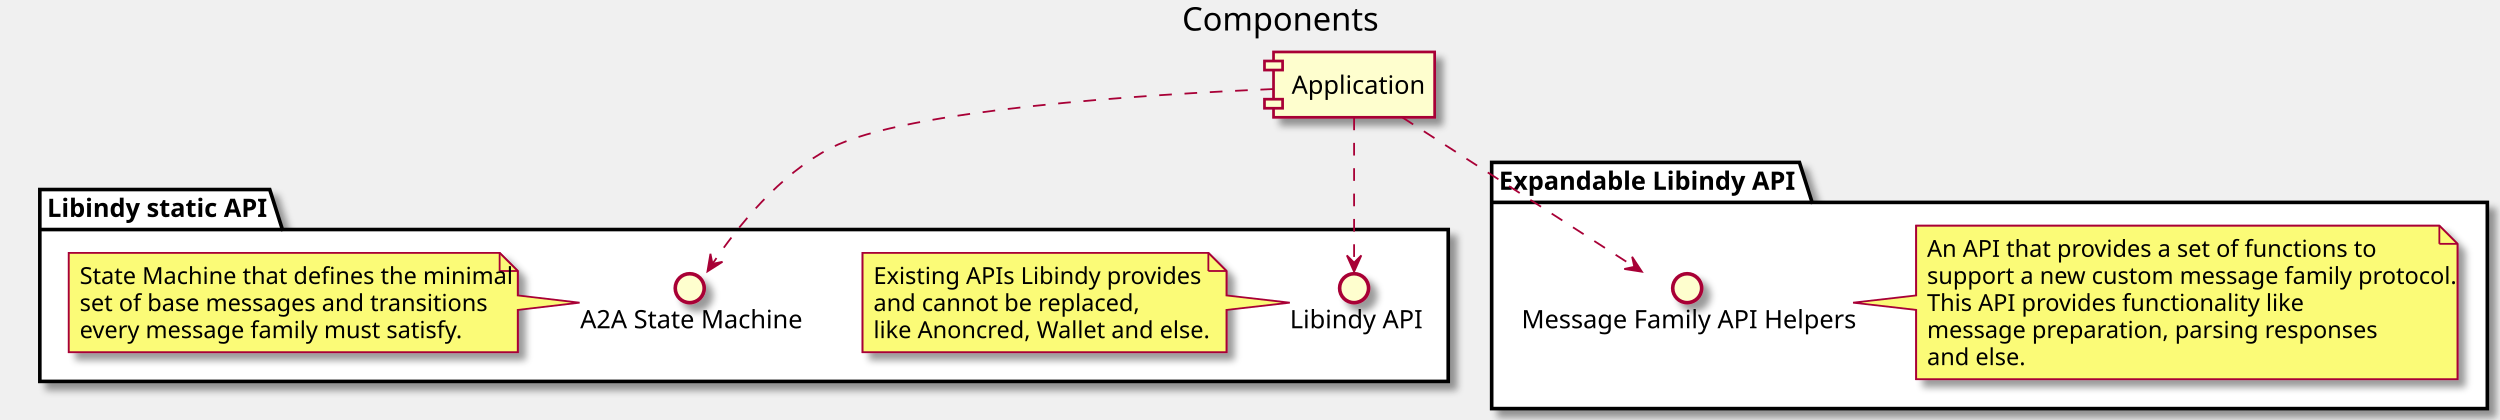
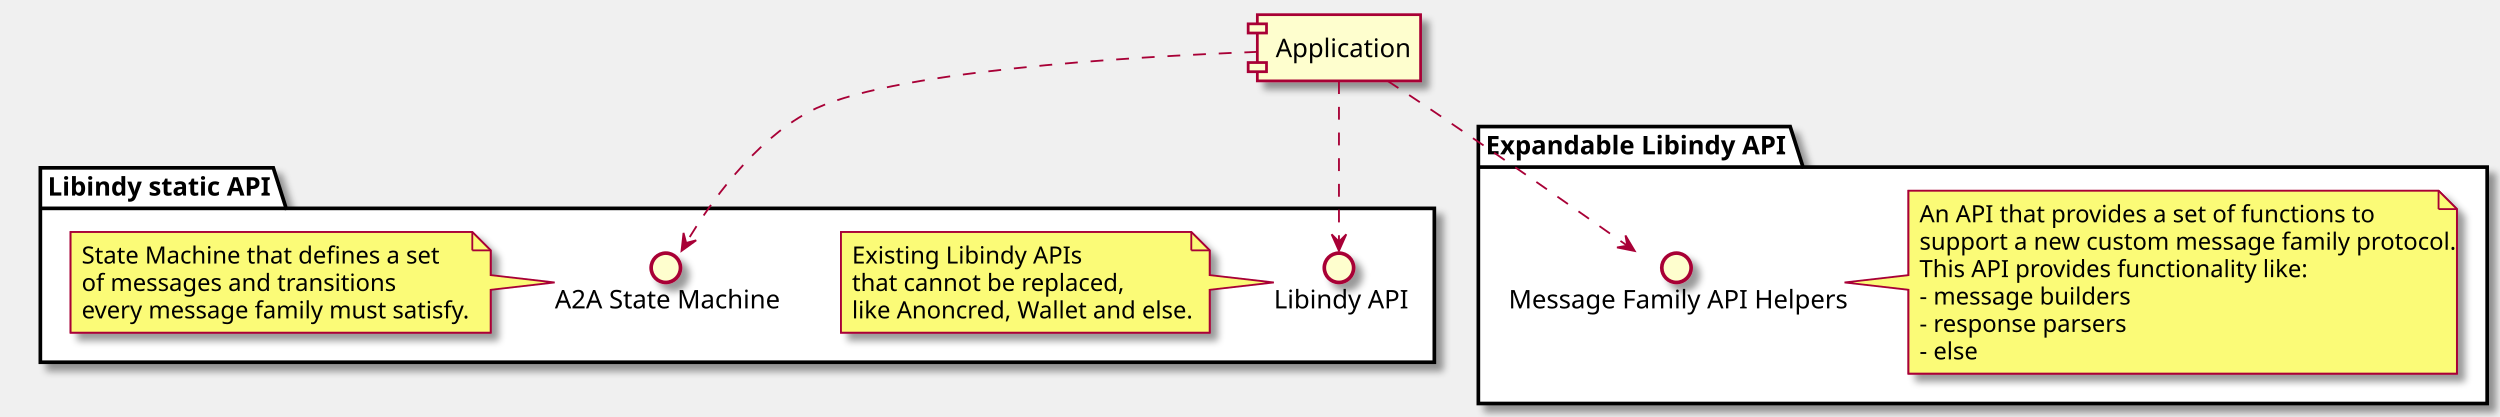
- <svg xmlns="http://www.w3.org/2000/svg" contentScriptType="application/ecmascript" contentStyleType="text/css" height="232px" preserveAspectRatio="none" style="width:1381px;height:232px;" version="1.1" viewBox="0 0 1381 232" width="1381px" zoomAndPan="magnify">
+ <svg xmlns="http://www.w3.org/2000/svg" contentScriptType="application/ecmascript" contentStyleType="text/css" height="227px" preserveAspectRatio="none" style="width:1363px;height:227px;" version="1.1" viewBox="0 0 1363 227" width="1363px" zoomAndPan="magnify">
  <defs>
-     <filter height="300%" id="fpfgkex" width="300%" x="-1" y="-1">
+     <filter height="300%" id="fm5wcy0" width="300%" x="-1" y="-1">
      <feGaussianBlur result="blurOut" stdDeviation="2.0" />
      <feColorMatrix in="blurOut" result="blurOut2" type="matrix" values="0 0 0 0 0 0 0 0 0 0 0 0 0 0 0 0 0 0 .4 0" />
      <feOffset dx="4.0" dy="4.0" in="blurOut2" result="blurOut3" />
      <feBlend in="SourceGraphic" in2="blurOut3" mode="normal" />
    </filter>
  </defs>
  <g>
-     <text fill="#000000" font-family="sans-serif" font-size="18" lengthAdjust="spacingAndGlyphs" textLength="102" x="653" y="16.884">Components</text>
-     <polygon fill="#FFFFFF" filter="url(#fpfgkex)" points="22,104.698,149,104.698,156,126.797,800,126.797,800,210.698,22,210.698,22,104.698" style="stroke: #000000; stroke-width: 2.0;" />
-     <line style="stroke: #000000; stroke-width: 2.0;" x1="22" x2="156" y1="126.797" y2="126.797" />
-     <text fill="#000000" font-family="sans-serif" font-size="14" font-weight="bold" lengthAdjust="spacingAndGlyphs" textLength="121" x="26" y="119.83">Libindy static API</text>
-     <polygon fill="#FFFFFF" filter="url(#fpfgkex)" points="824,89.698,994,89.698,1001,111.797,1374,111.797,1374,225.698,824,225.698,824,89.698" style="stroke: #000000; stroke-width: 2.0;" />
-     <line style="stroke: #000000; stroke-width: 2.0;" x1="824" x2="1001" y1="111.797" y2="111.797" />
-     <text fill="#000000" font-family="sans-serif" font-size="14" font-weight="bold" lengthAdjust="spacingAndGlyphs" textLength="164" x="828" y="104.83">Expandable Libindy API</text>
-     <ellipse cx="748" cy="159.198" fill="#FEFECE" filter="url(#fpfgkex)" rx="8" ry="8" style="stroke: #A80036; stroke-width: 2.0;" />
-     <text fill="#000000" font-family="sans-serif" font-size="14" lengthAdjust="spacingAndGlyphs" textLength="71" x="712.5" y="181.33">Libindy API</text>
-     <polygon fill="#FBFB77" filter="url(#fpfgkex)" points="476.5,139.698,476.5,194.544,677.5,194.544,677.5,149.698,667.5,139.698,476.5,139.698" style="stroke: #A80036; stroke-width: 1.0;" />
-     <polygon fill="#FBFB77" points="476.5,139.698,476.5,194.544,677.5,194.544,677.5,171.198,712.489,167.198,677.5,163.198,677.5,149.698,667.5,139.698,476.5,139.698" style="stroke: #A80036; stroke-width: 1.0;" />
-     <line style="stroke: #A80036; stroke-width: 1.0;" x1="667.5" x2="667.5" y1="139.698" y2="149.698" />
-     <line style="stroke: #A80036; stroke-width: 1.0;" x1="677.5" x2="667.5" y1="149.698" y2="149.698" />
-     <text fill="#000000" font-family="sans-serif" font-size="13" lengthAdjust="spacingAndGlyphs" textLength="178" x="482.5" y="156.892">Existing APIs Libindy provides</text>
-     <text fill="#000000" font-family="sans-serif" font-size="13" lengthAdjust="spacingAndGlyphs" textLength="143" x="482.5" y="171.841">and  cannot be replaced,</text>
-     <text fill="#000000" font-family="sans-serif" font-size="13" lengthAdjust="spacingAndGlyphs" textLength="180" x="482.5" y="186.79">like Anoncred, Wallet and else.</text>
-     <ellipse cx="381" cy="159.198" fill="#FEFECE" filter="url(#fpfgkex)" rx="8" ry="8" style="stroke: #A80036; stroke-width: 2.0;" />
-     <text fill="#000000" font-family="sans-serif" font-size="14" lengthAdjust="spacingAndGlyphs" textLength="121" x="320.5" y="181.33">A2A State Machine</text>
-     <polygon fill="#FBFB77" filter="url(#fpfgkex)" points="38,139.698,38,194.544,286,194.544,286,149.698,276,139.698,38,139.698" style="stroke: #A80036; stroke-width: 1.0;" />
-     <polygon fill="#FBFB77" points="38,139.698,38,194.544,286,194.544,286,171.198,320.168,167.198,286,163.198,286,149.698,276,139.698,38,139.698" style="stroke: #A80036; stroke-width: 1.0;" />
-     <line style="stroke: #A80036; stroke-width: 1.0;" x1="276" x2="276" y1="139.698" y2="149.698" />
-     <line style="stroke: #A80036; stroke-width: 1.0;" x1="286" x2="276" y1="149.698" y2="149.698" />
-     <text fill="#000000" font-family="sans-serif" font-size="13" lengthAdjust="spacingAndGlyphs" textLength="227" x="44" y="156.892">State Machine that defines the minimal</text>
-     <text fill="#000000" font-family="sans-serif" font-size="13" lengthAdjust="spacingAndGlyphs" textLength="218" x="44" y="171.841">set of base messages and transitions</text>
-     <text fill="#000000" font-family="sans-serif" font-size="13" lengthAdjust="spacingAndGlyphs" textLength="208" x="44" y="186.79">every message family must satisfy.</text>
-     <ellipse cx="932" cy="159.198" fill="#FEFECE" filter="url(#fpfgkex)" rx="8" ry="8" style="stroke: #A80036; stroke-width: 2.0;" />
-     <text fill="#000000" font-family="sans-serif" font-size="14" lengthAdjust="spacingAndGlyphs" textLength="183" x="840.5" y="181.33">Message Family API Helpers</text>
-     <polygon fill="#FBFB77" filter="url(#fpfgkex)" points="1058.5,124.698,1058.5,209.442,1357.5,209.442,1357.5,134.698,1347.5,124.698,1058.5,124.698" style="stroke: #A80036; stroke-width: 1.0;" />
-     <polygon fill="#FBFB77" points="1058.5,124.698,1058.5,163.198,1023.64,167.198,1058.5,171.198,1058.5,209.442,1357.5,209.442,1357.5,134.698,1347.5,124.698,1058.5,124.698" style="stroke: #A80036; stroke-width: 1.0;" />
-     <line style="stroke: #A80036; stroke-width: 1.0;" x1="1347.5" x2="1347.5" y1="124.698" y2="134.698" />
-     <line style="stroke: #A80036; stroke-width: 1.0;" x1="1357.5" x2="1347.5" y1="134.698" y2="134.698" />
-     <text fill="#000000" font-family="sans-serif" font-size="13" lengthAdjust="spacingAndGlyphs" textLength="241" x="1064.5" y="141.892">An API that provides a set of functions to</text>
-     <text fill="#000000" font-family="sans-serif" font-size="13" lengthAdjust="spacingAndGlyphs" textLength="278" x="1064.5" y="156.841">support a new custom message family protocol.</text>
-     <text fill="#000000" font-family="sans-serif" font-size="13" lengthAdjust="spacingAndGlyphs" textLength="202" x="1064.5" y="171.79">This API provides functionality like</text>
-     <text fill="#000000" font-family="sans-serif" font-size="13" lengthAdjust="spacingAndGlyphs" textLength="235" x="1064.5" y="186.738">message preparation, parsing responses</text>
-     <text fill="#000000" font-family="sans-serif" font-size="13" lengthAdjust="spacingAndGlyphs" textLength="53" x="1064.5" y="201.687">and else.</text>
-     <rect fill="#FEFECE" filter="url(#fpfgkex)" height="36.099" style="stroke: #A80036; stroke-width: 1.5;" width="89" x="703.5" y="28.698" />
-     <rect fill="#FEFECE" height="5" style="stroke: #A80036; stroke-width: 1.5;" width="10" x="698.5" y="33.698" />
-     <rect fill="#FEFECE" height="5" style="stroke: #A80036; stroke-width: 1.5;" width="10" x="698.5" y="54.797" />
-     <text fill="#000000" font-family="sans-serif" font-size="14" lengthAdjust="spacingAndGlyphs" textLength="69" x="713.5" y="51.83">Application</text>
-     <path d="M748,64.929 C748,86.085 748,121.966 748,144.849 " fill="none" style="stroke: #A80036; stroke-width: 1.0; stroke-dasharray: 7.0,7.0;" />
-     <polygon fill="#A80036" points="748,150.088,752,141.088,748,145.088,744,141.088,748,150.088" style="stroke: #A80036; stroke-width: 1.0;" />
-     <path d="M703.249,49.197 C633.021,52.174 500.637,60.483 459,81.698 C430.555,96.192 407.212,125.548 393.696,145.545 " fill="none" style="stroke: #A80036; stroke-width: 1.0; stroke-dasharray: 7.0,7.0;" />
-     <polygon fill="#A80036" points="390.8,149.911,399.109,144.623,393.564,145.744,392.443,140.2,390.8,149.911" style="stroke: #A80036; stroke-width: 1.0;" />
-     <path d="M774.755,64.929 C808.714,86.799 867.107,124.405 902.378,147.121 " fill="none" style="stroke: #A80036; stroke-width: 1.0; stroke-dasharray: 7.0,7.0;" />
-     <polygon fill="#A80036" points="906.984,150.088,901.583,141.852,902.78,147.38,897.252,148.578,906.984,150.088" style="stroke: #A80036; stroke-width: 1.0;" />
+     <polygon fill="#FFFFFF" filter="url(#fm5wcy0)" points="22,91.5,149,91.5,156,113.599,782,113.599,782,197.5,22,197.5,22,91.5" style="stroke: #000000; stroke-width: 2.0;" />
+     <line style="stroke: #000000; stroke-width: 2.0;" x1="22" x2="156" y1="113.599" y2="113.599" />
+     <text fill="#000000" font-family="sans-serif" font-size="14" font-weight="bold" lengthAdjust="spacingAndGlyphs" textLength="121" x="26" y="106.632">Libindy static API</text>
+     <polygon fill="#FFFFFF" filter="url(#fm5wcy0)" points="806,69,976,69,983,91.099,1356,91.099,1356,220,806,220,806,69" style="stroke: #000000; stroke-width: 2.0;" />
+     <line style="stroke: #000000; stroke-width: 2.0;" x1="806" x2="983" y1="91.099" y2="91.099" />
+     <text fill="#000000" font-family="sans-serif" font-size="14" font-weight="bold" lengthAdjust="spacingAndGlyphs" textLength="164" x="810" y="84.132">Expandable Libindy API</text>
+     <ellipse cx="730" cy="146" fill="#FEFECE" filter="url(#fm5wcy0)" rx="8" ry="8" style="stroke: #A80036; stroke-width: 2.0;" />
+     <text fill="#000000" font-family="sans-serif" font-size="14" lengthAdjust="spacingAndGlyphs" textLength="71" x="694.5" y="168.132">Libindy API</text>
+     <polygon fill="#FBFB77" filter="url(#fm5wcy0)" points="458.5,126.5,458.5,181.346,659.5,181.346,659.5,136.5,649.5,126.5,458.5,126.5" style="stroke: #A80036; stroke-width: 1.0;" />
+     <polygon fill="#FBFB77" points="458.5,126.5,458.5,181.346,659.5,181.346,659.5,158,694.489,154,659.5,150,659.5,136.5,649.5,126.5,458.5,126.5" style="stroke: #A80036; stroke-width: 1.0;" />
+     <line style="stroke: #A80036; stroke-width: 1.0;" x1="649.5" x2="649.5" y1="126.5" y2="136.5" />
+     <line style="stroke: #A80036; stroke-width: 1.0;" x1="659.5" x2="649.5" y1="136.5" y2="136.5" />
+     <text fill="#000000" font-family="sans-serif" font-size="13" lengthAdjust="spacingAndGlyphs" textLength="125" x="464.5" y="143.694">Existing Libindy APIs</text>
+     <text fill="#000000" font-family="sans-serif" font-size="13" lengthAdjust="spacingAndGlyphs" textLength="140" x="464.5" y="158.643">that cannot be replaced,</text>
+     <text fill="#000000" font-family="sans-serif" font-size="13" lengthAdjust="spacingAndGlyphs" textLength="180" x="464.5" y="173.591">like Anoncred, Wallet and else.</text>
+     <ellipse cx="363" cy="146" fill="#FEFECE" filter="url(#fm5wcy0)" rx="8" ry="8" style="stroke: #A80036; stroke-width: 2.0;" />
+     <text fill="#000000" font-family="sans-serif" font-size="14" lengthAdjust="spacingAndGlyphs" textLength="121" x="302.5" y="168.132">A2A State Machine</text>
+     <polygon fill="#FBFB77" filter="url(#fm5wcy0)" points="38.5,126.5,38.5,181.346,267.5,181.346,267.5,136.5,257.5,126.5,38.5,126.5" style="stroke: #A80036; stroke-width: 1.0;" />
+     <polygon fill="#FBFB77" points="38.5,126.5,38.5,181.346,267.5,181.346,267.5,158,302.412,154,267.5,150,267.5,136.5,257.5,126.5,38.5,126.5" style="stroke: #A80036; stroke-width: 1.0;" />
+     <line style="stroke: #A80036; stroke-width: 1.0;" x1="257.5" x2="257.5" y1="126.5" y2="136.5" />
+     <line style="stroke: #A80036; stroke-width: 1.0;" x1="267.5" x2="257.5" y1="136.5" y2="136.5" />
+     <text fill="#000000" font-family="sans-serif" font-size="13" lengthAdjust="spacingAndGlyphs" textLength="189" x="44.5" y="143.694">State Machine that defines a set</text>
+     <text fill="#000000" font-family="sans-serif" font-size="13" lengthAdjust="spacingAndGlyphs" textLength="164" x="44.5" y="158.643">of messages and transitions</text>
+     <text fill="#000000" font-family="sans-serif" font-size="13" lengthAdjust="spacingAndGlyphs" textLength="208" x="44.5" y="173.591">every message family must satisfy.</text>
+     <ellipse cx="914" cy="146" fill="#FEFECE" filter="url(#fm5wcy0)" rx="8" ry="8" style="stroke: #A80036; stroke-width: 2.0;" />
+     <text fill="#000000" font-family="sans-serif" font-size="14" lengthAdjust="spacingAndGlyphs" textLength="183" x="822.5" y="168.132">Message Family API Helpers</text>
+     <polygon fill="#FBFB77" filter="url(#fm5wcy0)" points="1040.5,104,1040.5,203.692,1339.5,203.692,1339.5,114,1329.5,104,1040.5,104" style="stroke: #A80036; stroke-width: 1.0;" />
+     <polygon fill="#FBFB77" points="1040.5,104,1040.5,150,1005.641,154,1040.5,158,1040.5,203.692,1339.5,203.692,1339.5,114,1329.5,104,1040.5,104" style="stroke: #A80036; stroke-width: 1.0;" />
+     <line style="stroke: #A80036; stroke-width: 1.0;" x1="1329.5" x2="1329.5" y1="104" y2="114" />
+     <line style="stroke: #A80036; stroke-width: 1.0;" x1="1339.5" x2="1329.5" y1="114" y2="114" />
+     <text fill="#000000" font-family="sans-serif" font-size="13" lengthAdjust="spacingAndGlyphs" textLength="241" x="1046.5" y="121.194">An API that provides a set of functions to</text>
+     <text fill="#000000" font-family="sans-serif" font-size="13" lengthAdjust="spacingAndGlyphs" textLength="278" x="1046.5" y="136.143">support a new custom message family protocol.</text>
+     <text fill="#000000" font-family="sans-serif" font-size="13" lengthAdjust="spacingAndGlyphs" textLength="206" x="1046.5" y="151.091">This API provides functionality like:</text>
+     <text fill="#000000" font-family="sans-serif" font-size="13" lengthAdjust="spacingAndGlyphs" textLength="110" x="1046.5" y="166.04">- message builders</text>
+     <text fill="#000000" font-family="sans-serif" font-size="13" lengthAdjust="spacingAndGlyphs" textLength="108" x="1046.5" y="180.989">- response parsers</text>
+     <text fill="#000000" font-family="sans-serif" font-size="13" lengthAdjust="spacingAndGlyphs" textLength="32" x="1046.5" y="195.938">- else</text>
+     <rect fill="#FEFECE" filter="url(#fm5wcy0)" height="36.099" style="stroke: #A80036; stroke-width: 1.5;" width="89" x="685.5" y="8" />
+     <rect fill="#FEFECE" height="5" style="stroke: #A80036; stroke-width: 1.5;" width="10" x="680.5" y="13" />
+     <rect fill="#FEFECE" height="5" style="stroke: #A80036; stroke-width: 1.5;" width="10" x="680.5" y="34.099" />
+     <text fill="#000000" font-family="sans-serif" font-size="14" lengthAdjust="spacingAndGlyphs" textLength="69" x="695.5" y="31.132">Application</text>
+     <path d="M730,44.256 C730,67.034 730,107.122 730,131.743 " fill="none" style="stroke: #A80036; stroke-width: 1.0; stroke-dasharray: 7.0,7.0;" />
+     <polygon fill="#A80036" points="730,136.75,734,127.751,730,131.75,726,127.751,730,136.75" style="stroke: #A80036; stroke-width: 1.0;" />
+     <path d="M685.429,28.287 C615.126,30.97 482.236,38.881 441,61 C410.679,77.264 387.148,110.551 374.181,132.308 " fill="none" style="stroke: #A80036; stroke-width: 1.0; stroke-dasharray: 7.0,7.0;" />
+     <polygon fill="#A80036" points="371.576,136.766,379.57,131.013,374.099,132.449,372.663,126.977,371.576,136.766" style="stroke: #A80036; stroke-width: 1.0;" />
+     <path d="M756.554,44.146 C764.747,49.494 773.776,55.447 782,61 C818.698,85.778 860.561,115.146 887.121,133.918 " fill="none" style="stroke: #A80036; stroke-width: 1.0; stroke-dasharray: 7.0,7.0;" />
+     <polygon fill="#A80036" points="891.249,136.838,886.21,128.376,887.167,133.951,881.591,134.908,891.249,136.838" style="stroke: #A80036; stroke-width: 1.0;" />
  </g>
</svg>
